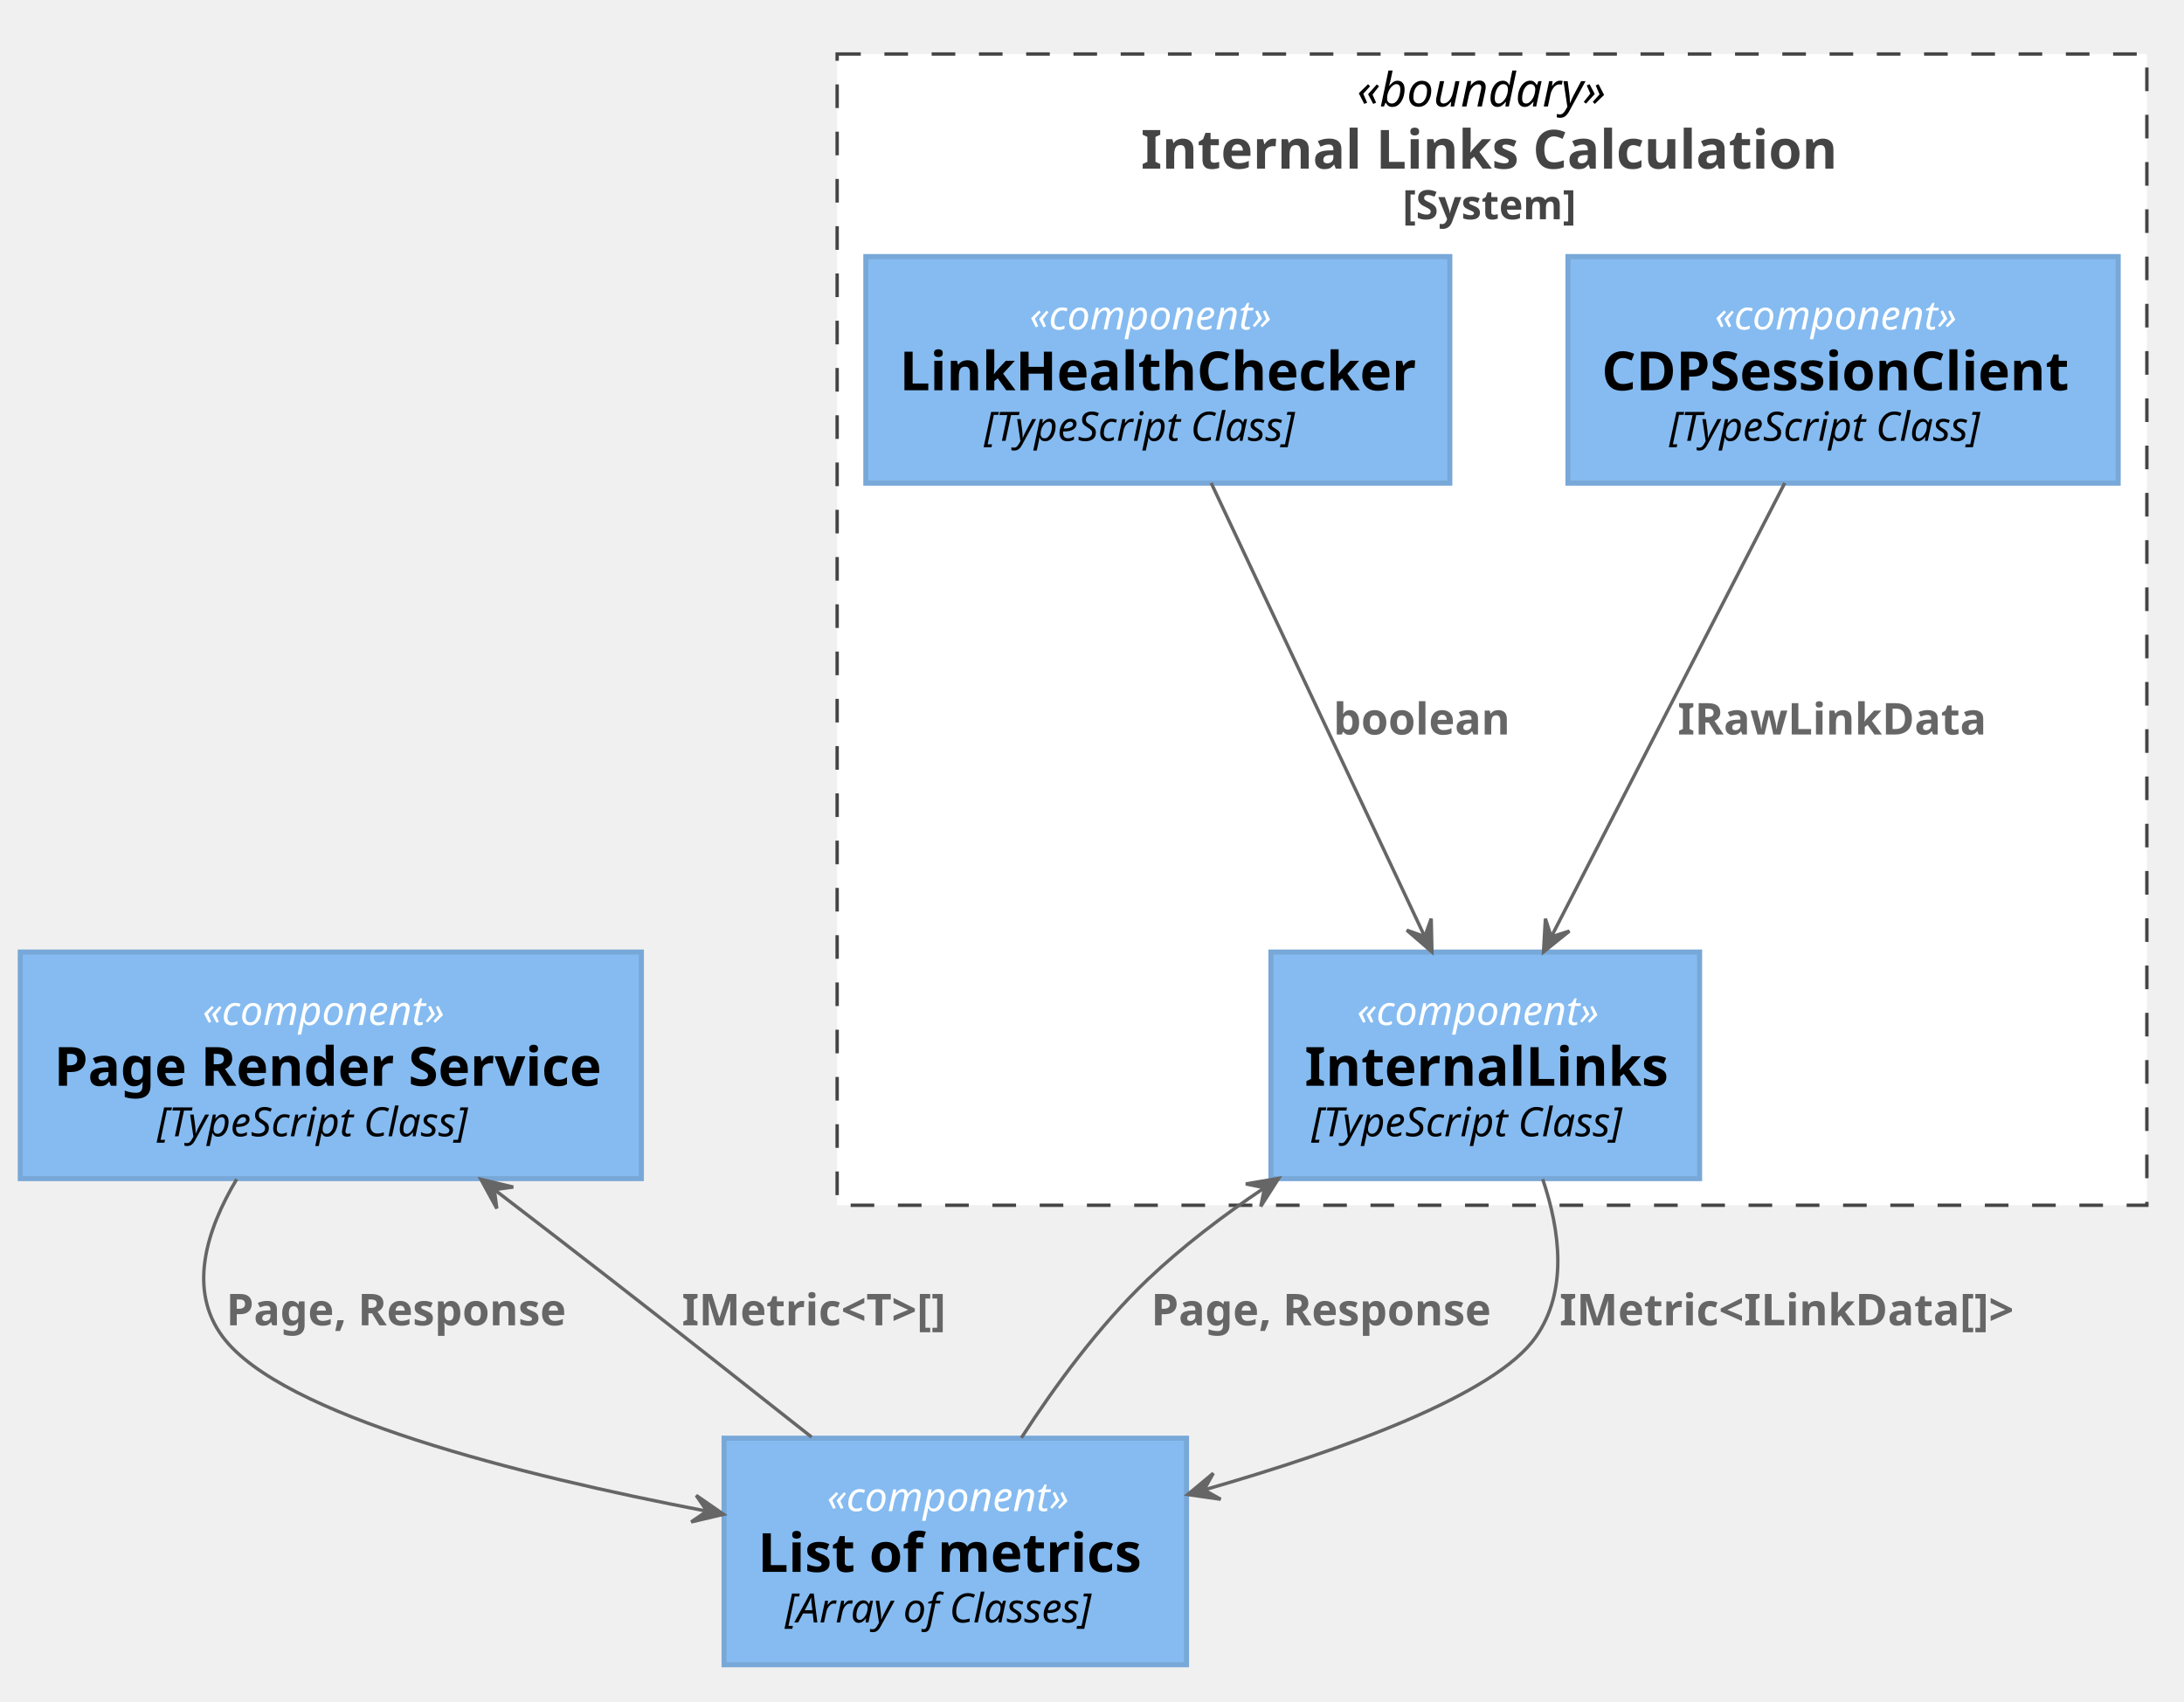
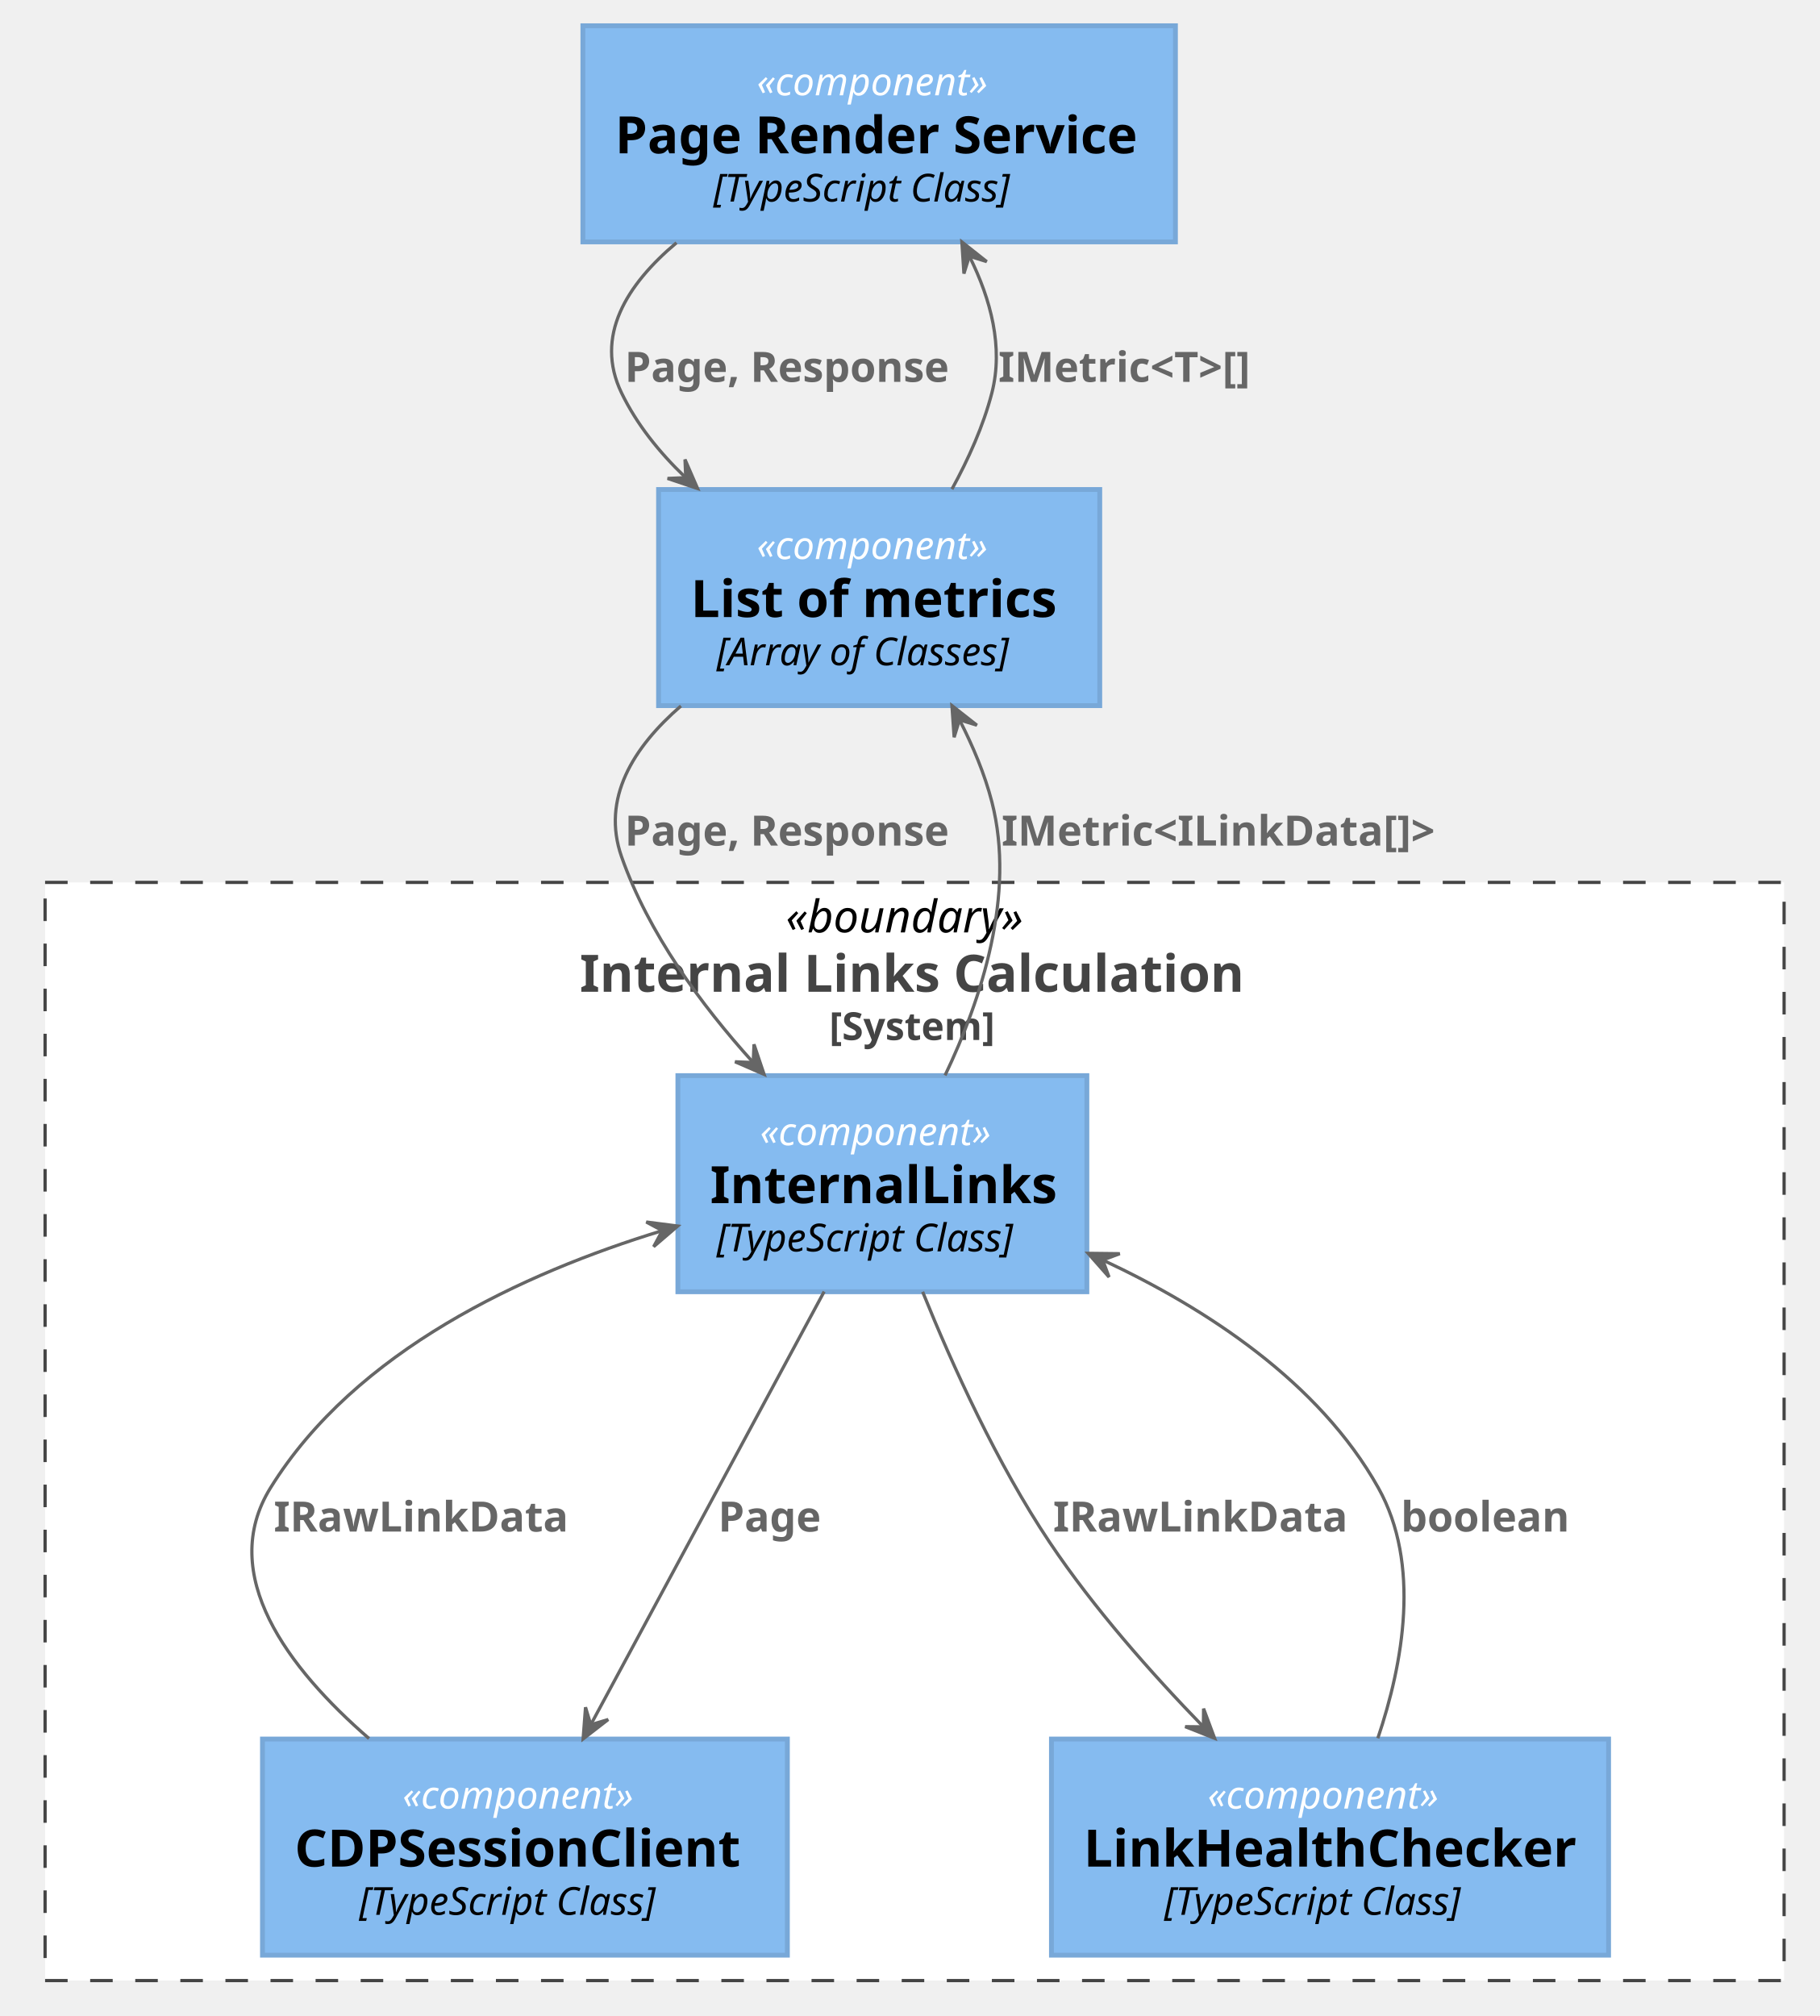
- <svg xmlns="http://www.w3.org/2000/svg" contentScriptType="application/ecmascript" contentStyleType="text/css" height="504px" preserveAspectRatio="none" style="width:647px;height:504px;" version="1.1" viewBox="0 0 647 504" width="647px" zoomAndPan="magnify">
+ <svg xmlns="http://www.w3.org/2000/svg" contentScriptType="application/ecmascript" contentStyleType="text/css" height="626px" preserveAspectRatio="none" style="width:565px;height:626px;" version="1.1" viewBox="0 0 565 626" width="565px" zoomAndPan="magnify">
  <defs />
  <g>
-     <rect fill="#FFFFFF" height="341" style="stroke: #444444; stroke-width: 1.0; stroke-dasharray: 7.0,7.0;" width="388" x="248" y="16" />
-     <text fill="#000000" font-family="sans-serif" font-size="14" font-style="italic" lengthAdjust="spacingAndGlyphs" textLength="80" x="402" y="31.535">«boundary»</text>
-     <text fill="#444444" font-family="sans-serif" font-size="16" font-weight="bold" lengthAdjust="spacingAndGlyphs" textLength="208" x="338" y="49.957">Internal Links Calculation</text>
-     <text fill="#444444" font-family="sans-serif" font-size="12" font-weight="bold" lengthAdjust="spacingAndGlyphs" textLength="53" x="415.5" y="64.934">[System]</text>
-     <rect fill="#85BBF0" height="67.109" style="stroke: #78A8D8; stroke-width: 1.5;" width="127" x="376.5" y="282" />
-     <text fill="#FFFFFF" font-family="sans-serif" font-size="12" font-style="italic" lengthAdjust="spacingAndGlyphs" textLength="76" x="402" y="303.602">«component»</text>
-     <text fill="#000000" font-family="sans-serif" font-size="16" font-weight="bold" lengthAdjust="spacingAndGlyphs" textLength="107" x="386.5" y="321.602">InternalLinks</text>
-     <text fill="#000000" font-family="sans-serif" font-size="12" font-style="italic" lengthAdjust="spacingAndGlyphs" textLength="103" x="388.5" y="336.578">[TypeScript Class]</text>
-     <rect fill="#85BBF0" height="67.109" style="stroke: #78A8D8; stroke-width: 1.5;" width="163" x="464.5" y="76" />
-     <text fill="#FFFFFF" font-family="sans-serif" font-size="12" font-style="italic" lengthAdjust="spacingAndGlyphs" textLength="76" x="508" y="97.602">«component»</text>
-     <text fill="#000000" font-family="sans-serif" font-size="16" font-weight="bold" lengthAdjust="spacingAndGlyphs" textLength="143" x="474.5" y="115.602">CDPSessionClient</text>
-     <text fill="#000000" font-family="sans-serif" font-size="12" font-style="italic" lengthAdjust="spacingAndGlyphs" textLength="103" x="494.5" y="130.578">[TypeScript Class]</text>
-     <rect fill="#85BBF0" height="67.109" style="stroke: #78A8D8; stroke-width: 1.5;" width="173" x="256.5" y="76" />
-     <text fill="#FFFFFF" font-family="sans-serif" font-size="12" font-style="italic" lengthAdjust="spacingAndGlyphs" textLength="76" x="305" y="97.602">«component»</text>
-     <text fill="#000000" font-family="sans-serif" font-size="16" font-weight="bold" lengthAdjust="spacingAndGlyphs" textLength="153" x="266.5" y="115.602">LinkHealthChecker</text>
-     <text fill="#000000" font-family="sans-serif" font-size="12" font-style="italic" lengthAdjust="spacingAndGlyphs" textLength="103" x="291.5" y="130.578">[TypeScript Class]</text>
-     <rect fill="#85BBF0" height="67.109" style="stroke: #78A8D8; stroke-width: 1.5;" width="184" x="6" y="282" />
-     <text fill="#FFFFFF" font-family="sans-serif" font-size="12" font-style="italic" lengthAdjust="spacingAndGlyphs" textLength="76" x="60" y="303.602">«component»</text>
-     <text fill="#000000" font-family="sans-serif" font-size="16" font-weight="bold" lengthAdjust="spacingAndGlyphs" textLength="164" x="16" y="321.602">Page Render Service</text>
-     <text fill="#000000" font-family="sans-serif" font-size="12" font-style="italic" lengthAdjust="spacingAndGlyphs" textLength="103" x="46.5" y="336.578">[TypeScript Class]</text>
-     <rect fill="#85BBF0" height="67.109" style="stroke: #78A8D8; stroke-width: 1.5;" width="137" x="214.5" y="426" />
-     <text fill="#FFFFFF" font-family="sans-serif" font-size="12" font-style="italic" lengthAdjust="spacingAndGlyphs" textLength="76" x="245" y="447.602">«component»</text>
-     <text fill="#000000" font-family="sans-serif" font-size="16" font-weight="bold" lengthAdjust="spacingAndGlyphs" textLength="117" x="224.5" y="465.602">List of metrics</text>
-     <text fill="#000000" font-family="sans-serif" font-size="12" font-style="italic" lengthAdjust="spacingAndGlyphs" textLength="101" x="232.5" y="480.578">[Array of Classes]</text>
-     <path d="M240.433,425.673 C222.182,411.23 200.594,394.226 181,379 C169.899,370.374 157.915,361.152 146.598,352.486 " fill="none" id="metricsList-&gt;PageRenderService" style="stroke: #666666; stroke-width: 1.0;" />
-     <polygon fill="#666666" points="142.462,349.32,147.178,357.967,146.433,352.359,152.04,351.614,142.462,349.32" style="stroke: #666666; stroke-width: 1.0;" />
-     <text fill="#666666" font-family="sans-serif" font-size="13" font-weight="bold" lengthAdjust="spacingAndGlyphs" textLength="85" x="202" y="392.568">IMetric&lt;T&gt;[]</text>
-     <path d="M70.132,349.264 C61.033,364.509 55.629,382.159 66,396 C83.451,419.289 153.484,436.902 209.334,447.602 " fill="none" id="PageRenderService-&gt;metricsList" style="stroke: #666666; stroke-width: 1.0;" />
-     <polygon fill="#666666" points="214.35,448.552,206.251,442.947,209.437,447.622,204.763,450.808,214.35,448.552" style="stroke: #666666; stroke-width: 1.0;" />
-     <text fill="#666666" font-family="sans-serif" font-size="13" font-weight="bold" lengthAdjust="spacingAndGlyphs" textLength="105" x="67" y="392.568">Page, Response</text>
-     <path d="M457.01,349.254 C462.232,364.673 464.428,382.47 455,396 C443.022,413.191 397.877,429.494 356.845,441.276 " fill="none" id="InternalLinks-&gt;metricsList" style="stroke: #666666; stroke-width: 1.0;" />
-     <polygon fill="#666666" points="351.864,442.69,361.614,444.08,356.674,441.324,359.429,436.384,351.864,442.69" style="stroke: #666666; stroke-width: 1.0;" />
-     <text fill="#666666" font-family="sans-serif" font-size="13" font-weight="bold" lengthAdjust="spacingAndGlyphs" textLength="140" x="462" y="392.568">IMetric&lt;ILinkData[]&gt;</text>
-     <path d="M302.58,425.888 C312.552,410.5 325.604,392.688 340,379 C350.287,369.219 362.296,360.095 374.352,351.987 " fill="none" id="metricsList-&gt;InternalLinks" style="stroke: #666666; stroke-width: 1.0;" />
-     <polygon fill="#666666" points="378.792,349.046,369.08,350.681,374.623,351.807,373.497,357.351,378.792,349.046" style="stroke: #666666; stroke-width: 1.0;" />
-     <text fill="#666666" font-family="sans-serif" font-size="13" font-weight="bold" lengthAdjust="spacingAndGlyphs" textLength="105" x="341" y="392.568">Page, Response</text>
-     <path d="M528.733,143.056 C509.792,179.867 479.453,238.827 459.624,277.363 " fill="none" id="CDPSessionClient-&gt;InternalLinks" style="stroke: #666666; stroke-width: 1.0;" />
-     <polygon fill="#666666" points="457.259,281.958,464.934,275.786,459.547,277.512,457.82,272.125,457.259,281.958" style="stroke: #666666; stroke-width: 1.0;" />
-     <text fill="#666666" font-family="sans-serif" font-size="13" font-weight="bold" lengthAdjust="spacingAndGlyphs" textLength="92" x="497" y="217.568">IRawLinkData</text>
-     <path d="M358.801,143.056 C376.134,179.867 403.897,238.827 422.042,277.363 " fill="none" id="LinkHealthChecker-&gt;InternalLinks" style="stroke: #666666; stroke-width: 1.0;" />
-     <polygon fill="#666666" points="424.206,281.958,423.991,272.112,422.076,277.435,416.753,275.52,424.206,281.958" style="stroke: #666666; stroke-width: 1.0;" />
-     <text fill="#666666" font-family="sans-serif" font-size="13" font-weight="bold" lengthAdjust="spacingAndGlyphs" textLength="54" x="395" y="217.568">boolean</text>
+     <rect fill="#FFFFFF" height="341" style="stroke: #444444; stroke-width: 1.0; stroke-dasharray: 7.0,7.0;" width="540" x="14" y="274" />
+     <text fill="#000000" font-family="sans-serif" font-size="14" font-style="italic" lengthAdjust="spacingAndGlyphs" textLength="80" x="244" y="289.535">«boundary»</text>
+     <text fill="#444444" font-family="sans-serif" font-size="16" font-weight="bold" lengthAdjust="spacingAndGlyphs" textLength="208" x="180" y="307.957">Internal Links Calculation</text>
+     <text fill="#444444" font-family="sans-serif" font-size="12" font-weight="bold" lengthAdjust="spacingAndGlyphs" textLength="53" x="257.5" y="322.934">[System]</text>
+     <rect fill="#85BBF0" height="67.109" style="stroke: #78A8D8; stroke-width: 1.5;" width="127" x="210.5" y="334" />
+     <text fill="#FFFFFF" font-family="sans-serif" font-size="12" font-style="italic" lengthAdjust="spacingAndGlyphs" textLength="76" x="236" y="355.602">«component»</text>
+     <text fill="#000000" font-family="sans-serif" font-size="16" font-weight="bold" lengthAdjust="spacingAndGlyphs" textLength="107" x="220.5" y="373.602">InternalLinks</text>
+     <text fill="#000000" font-family="sans-serif" font-size="12" font-style="italic" lengthAdjust="spacingAndGlyphs" textLength="103" x="222.5" y="388.578">[TypeScript Class]</text>
+     <rect fill="#85BBF0" height="67.109" style="stroke: #78A8D8; stroke-width: 1.5;" width="163" x="81.5" y="540" />
+     <text fill="#FFFFFF" font-family="sans-serif" font-size="12" font-style="italic" lengthAdjust="spacingAndGlyphs" textLength="76" x="125" y="561.602">«component»</text>
+     <text fill="#000000" font-family="sans-serif" font-size="16" font-weight="bold" lengthAdjust="spacingAndGlyphs" textLength="143" x="91.5" y="579.602">CDPSessionClient</text>
+     <text fill="#000000" font-family="sans-serif" font-size="12" font-style="italic" lengthAdjust="spacingAndGlyphs" textLength="103" x="111.5" y="594.578">[TypeScript Class]</text>
+     <rect fill="#85BBF0" height="67.109" style="stroke: #78A8D8; stroke-width: 1.5;" width="173" x="326.5" y="540" />
+     <text fill="#FFFFFF" font-family="sans-serif" font-size="12" font-style="italic" lengthAdjust="spacingAndGlyphs" textLength="76" x="375" y="561.602">«component»</text>
+     <text fill="#000000" font-family="sans-serif" font-size="16" font-weight="bold" lengthAdjust="spacingAndGlyphs" textLength="153" x="336.5" y="579.602">LinkHealthChecker</text>
+     <text fill="#000000" font-family="sans-serif" font-size="12" font-style="italic" lengthAdjust="spacingAndGlyphs" textLength="103" x="361.5" y="594.578">[TypeScript Class]</text>
+     <rect fill="#85BBF0" height="67.109" style="stroke: #78A8D8; stroke-width: 1.5;" width="184" x="181" y="8" />
+     <text fill="#FFFFFF" font-family="sans-serif" font-size="12" font-style="italic" lengthAdjust="spacingAndGlyphs" textLength="76" x="235" y="29.602">«component»</text>
+     <text fill="#000000" font-family="sans-serif" font-size="16" font-weight="bold" lengthAdjust="spacingAndGlyphs" textLength="164" x="191" y="47.602">Page Render Service</text>
+     <text fill="#000000" font-family="sans-serif" font-size="12" font-style="italic" lengthAdjust="spacingAndGlyphs" textLength="103" x="221.5" y="62.578">[TypeScript Class]</text>
+     <rect fill="#85BBF0" height="67.109" style="stroke: #78A8D8; stroke-width: 1.5;" width="137" x="204.5" y="152" />
+     <text fill="#FFFFFF" font-family="sans-serif" font-size="12" font-style="italic" lengthAdjust="spacingAndGlyphs" textLength="76" x="235" y="173.602">«component»</text>
+     <text fill="#000000" font-family="sans-serif" font-size="16" font-weight="bold" lengthAdjust="spacingAndGlyphs" textLength="117" x="214.5" y="191.602">List of metrics</text>
+     <text fill="#000000" font-family="sans-serif" font-size="12" font-style="italic" lengthAdjust="spacingAndGlyphs" textLength="101" x="222.5" y="206.578">[Array of Classes]</text>
+     <path d="M295.599,151.892 C300.691,142.597 305.365,132.24 308,122 C311.653,107.804 307.62,92.911 301.161,79.849 " fill="none" id="metricsList-&gt;PageRenderService" style="stroke: #666666; stroke-width: 1.0;" />
+     <polygon fill="#666666" points="298.681,75.125,299.322,84.953,301.005,79.552,306.405,81.235,298.681,75.125" style="stroke: #666666; stroke-width: 1.0;" />
+     <text fill="#666666" font-family="sans-serif" font-size="13" font-weight="bold" lengthAdjust="spacingAndGlyphs" textLength="85" x="310" y="118.568">IMetric&lt;T&gt;[]</text>
+     <path d="M210.067,75.375 C194.559,88.417 184.517,104.435 193,122 C197.706,131.743 204.713,140.448 212.657,148.058 " fill="none" id="PageRenderService-&gt;metricsList" style="stroke: #666666; stroke-width: 1.0;" />
+     <polygon fill="#666666" points="216.626,151.705,212.706,142.67,212.944,148.322,207.292,148.561,216.626,151.705" style="stroke: #666666; stroke-width: 1.0;" />
+     <text fill="#666666" font-family="sans-serif" font-size="13" font-weight="bold" lengthAdjust="spacingAndGlyphs" textLength="105" x="194" y="118.568">Page, Response</text>
+     <path d="M293.46,333.923 C304.753,310.271 315.414,277.811 308,249 C305.776,240.36 302.101,231.637 297.949,223.538 " fill="none" id="InternalLinks-&gt;metricsList" style="stroke: #666666; stroke-width: 1.0;" />
+     <polygon fill="#666666" points="295.599,219.108,296.283,228.934,297.942,223.525,303.35,225.185,295.599,219.108" style="stroke: #666666; stroke-width: 1.0;" />
+     <text fill="#666666" font-family="sans-serif" font-size="13" font-weight="bold" lengthAdjust="spacingAndGlyphs" textLength="140" x="311" y="262.568">IMetric&lt;ILinkData[]&gt;</text>
+     <path d="M211.444,219.211 C196.641,232.035 186.685,247.961 193,266 C201.311,289.739 217.761,312.063 233.679,329.698 " fill="none" id="metricsList-&gt;InternalLinks" style="stroke: #666666; stroke-width: 1.0;" />
+     <polygon fill="#666666" points="237.277,333.618,234.136,324.283,233.895,329.935,228.244,329.694,237.277,333.618" style="stroke: #666666; stroke-width: 1.0;" />
+     <text fill="#666666" font-family="sans-serif" font-size="13" font-weight="bold" lengthAdjust="spacingAndGlyphs" textLength="105" x="194" y="262.568">Page, Response</text>
+     <path d="M114.587,539.836 C89.521,518.089 67.321,488.924 84,462 C110.434,419.329 162.55,395.311 205.523,382.178 " fill="none" id="CDPSessionClient-&gt;InternalLinks" style="stroke: #666666; stroke-width: 1.0;" />
+     <polygon fill="#666666" points="210.449,380.707,200.681,379.449,205.658,382.137,202.97,387.115,210.449,380.707" style="stroke: #666666; stroke-width: 1.0;" />
+     <text fill="#666666" font-family="sans-serif" font-size="13" font-weight="bold" lengthAdjust="spacingAndGlyphs" textLength="92" x="85" y="475.568">IRawLinkData</text>
+     <path d="M255.919,401.056 C236.084,437.866 204.314,496.827 183.549,535.363 " fill="none" id="InternalLinks-&gt;CDPSessionClient" style="stroke: #666666; stroke-width: 1.0;" />
+     <polygon fill="#666666" points="181.073,539.958,188.864,533.933,183.445,535.557,181.821,530.138,181.073,539.958" style="stroke: #666666; stroke-width: 1.0;" />
+     <text fill="#666666" font-family="sans-serif" font-size="13" font-weight="bold" lengthAdjust="spacingAndGlyphs" textLength="33" x="223" y="475.568">Page</text>
+     <path d="M427.844,539.765 C435.697,516.528 441.259,485.692 428,462 C409.603,429.126 374.576,406.299 342.57,391.327 " fill="none" id="LinkHealthChecker-&gt;InternalLinks" style="stroke: #666666; stroke-width: 1.0;" />
+     <polygon fill="#666666" points="337.872,389.175,344.388,396.56,342.418,391.257,347.72,389.287,337.872,389.175" style="stroke: #666666; stroke-width: 1.0;" />
+     <text fill="#666666" font-family="sans-serif" font-size="13" font-weight="bold" lengthAdjust="spacingAndGlyphs" textLength="54" x="435" y="475.568">boolean</text>
+     <path d="M286.503,401.121 C295.766,424.024 309.595,454.511 326,479 C339.616,499.325 357.538,519.584 373.576,536.101 " fill="none" id="InternalLinks-&gt;LinkHealthChecker" style="stroke: #666666; stroke-width: 1.0;" />
+     <polygon fill="#666666" points="377.18,539.783,373.743,530.553,373.683,536.21,368.026,536.149,377.18,539.783" style="stroke: #666666; stroke-width: 1.0;" />
+     <text fill="#666666" font-family="sans-serif" font-size="13" font-weight="bold" lengthAdjust="spacingAndGlyphs" textLength="92" x="327" y="475.568">IRawLinkData</text>
  </g>
</svg>
